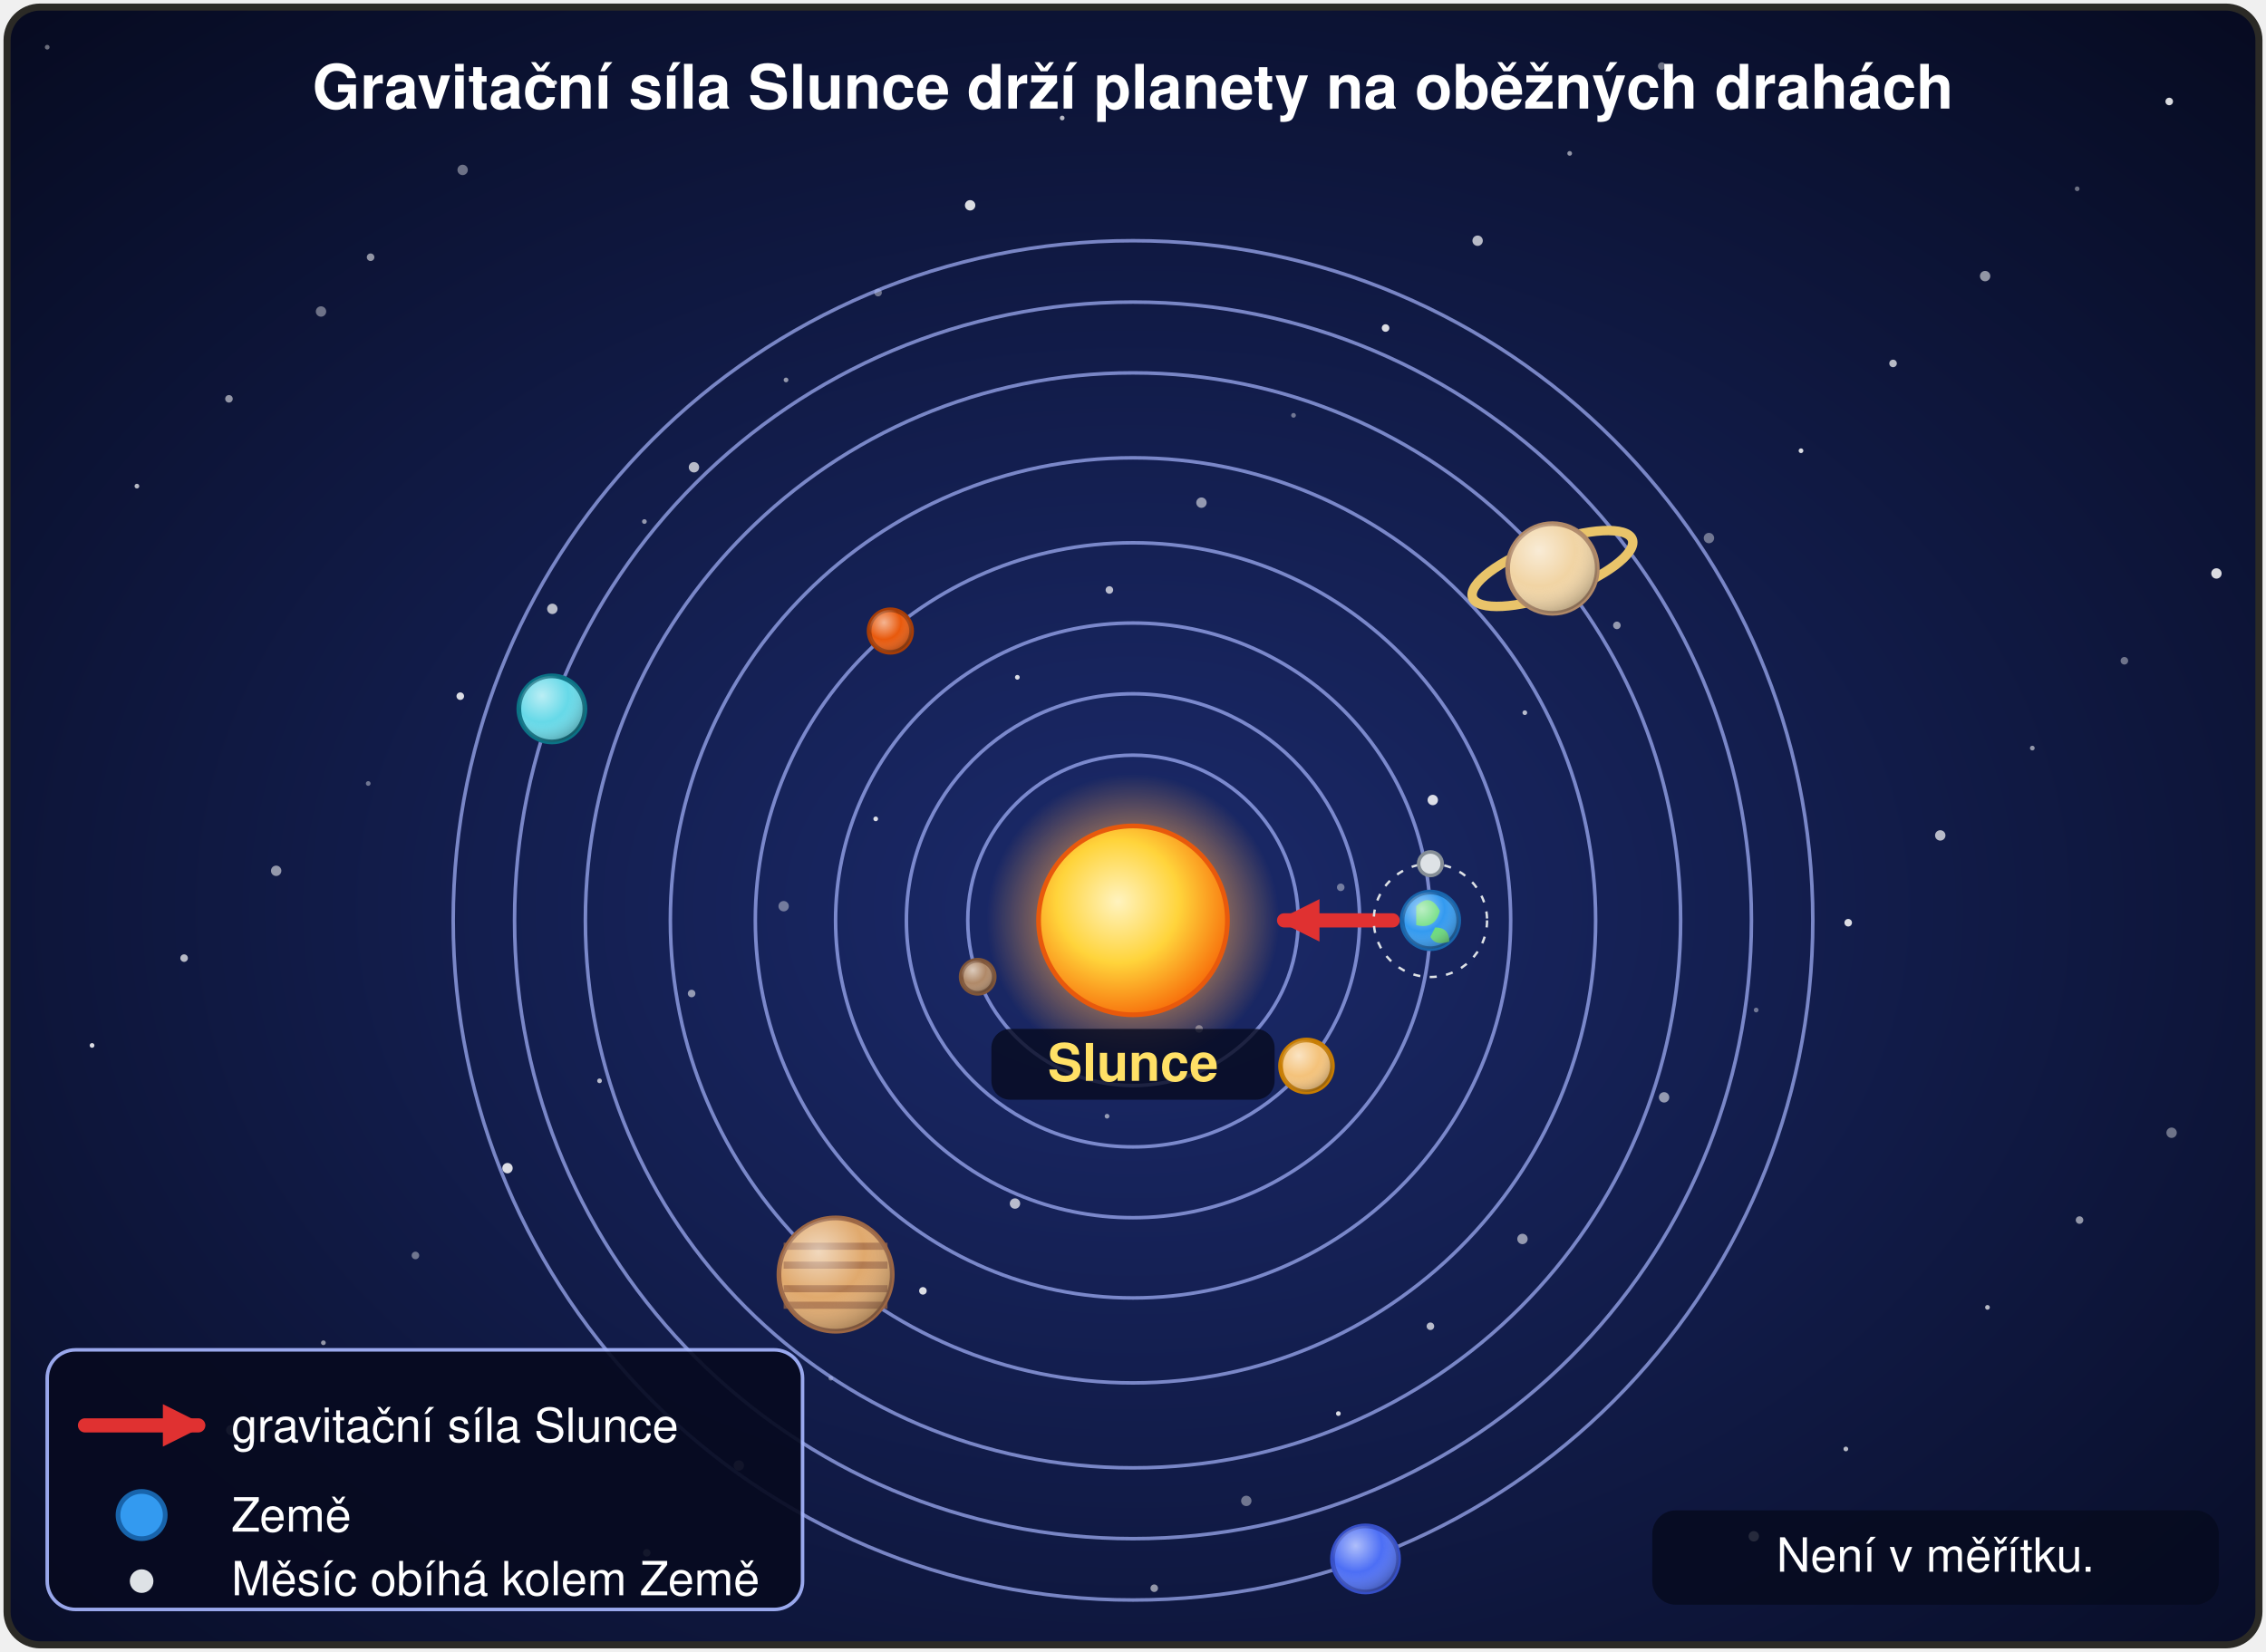
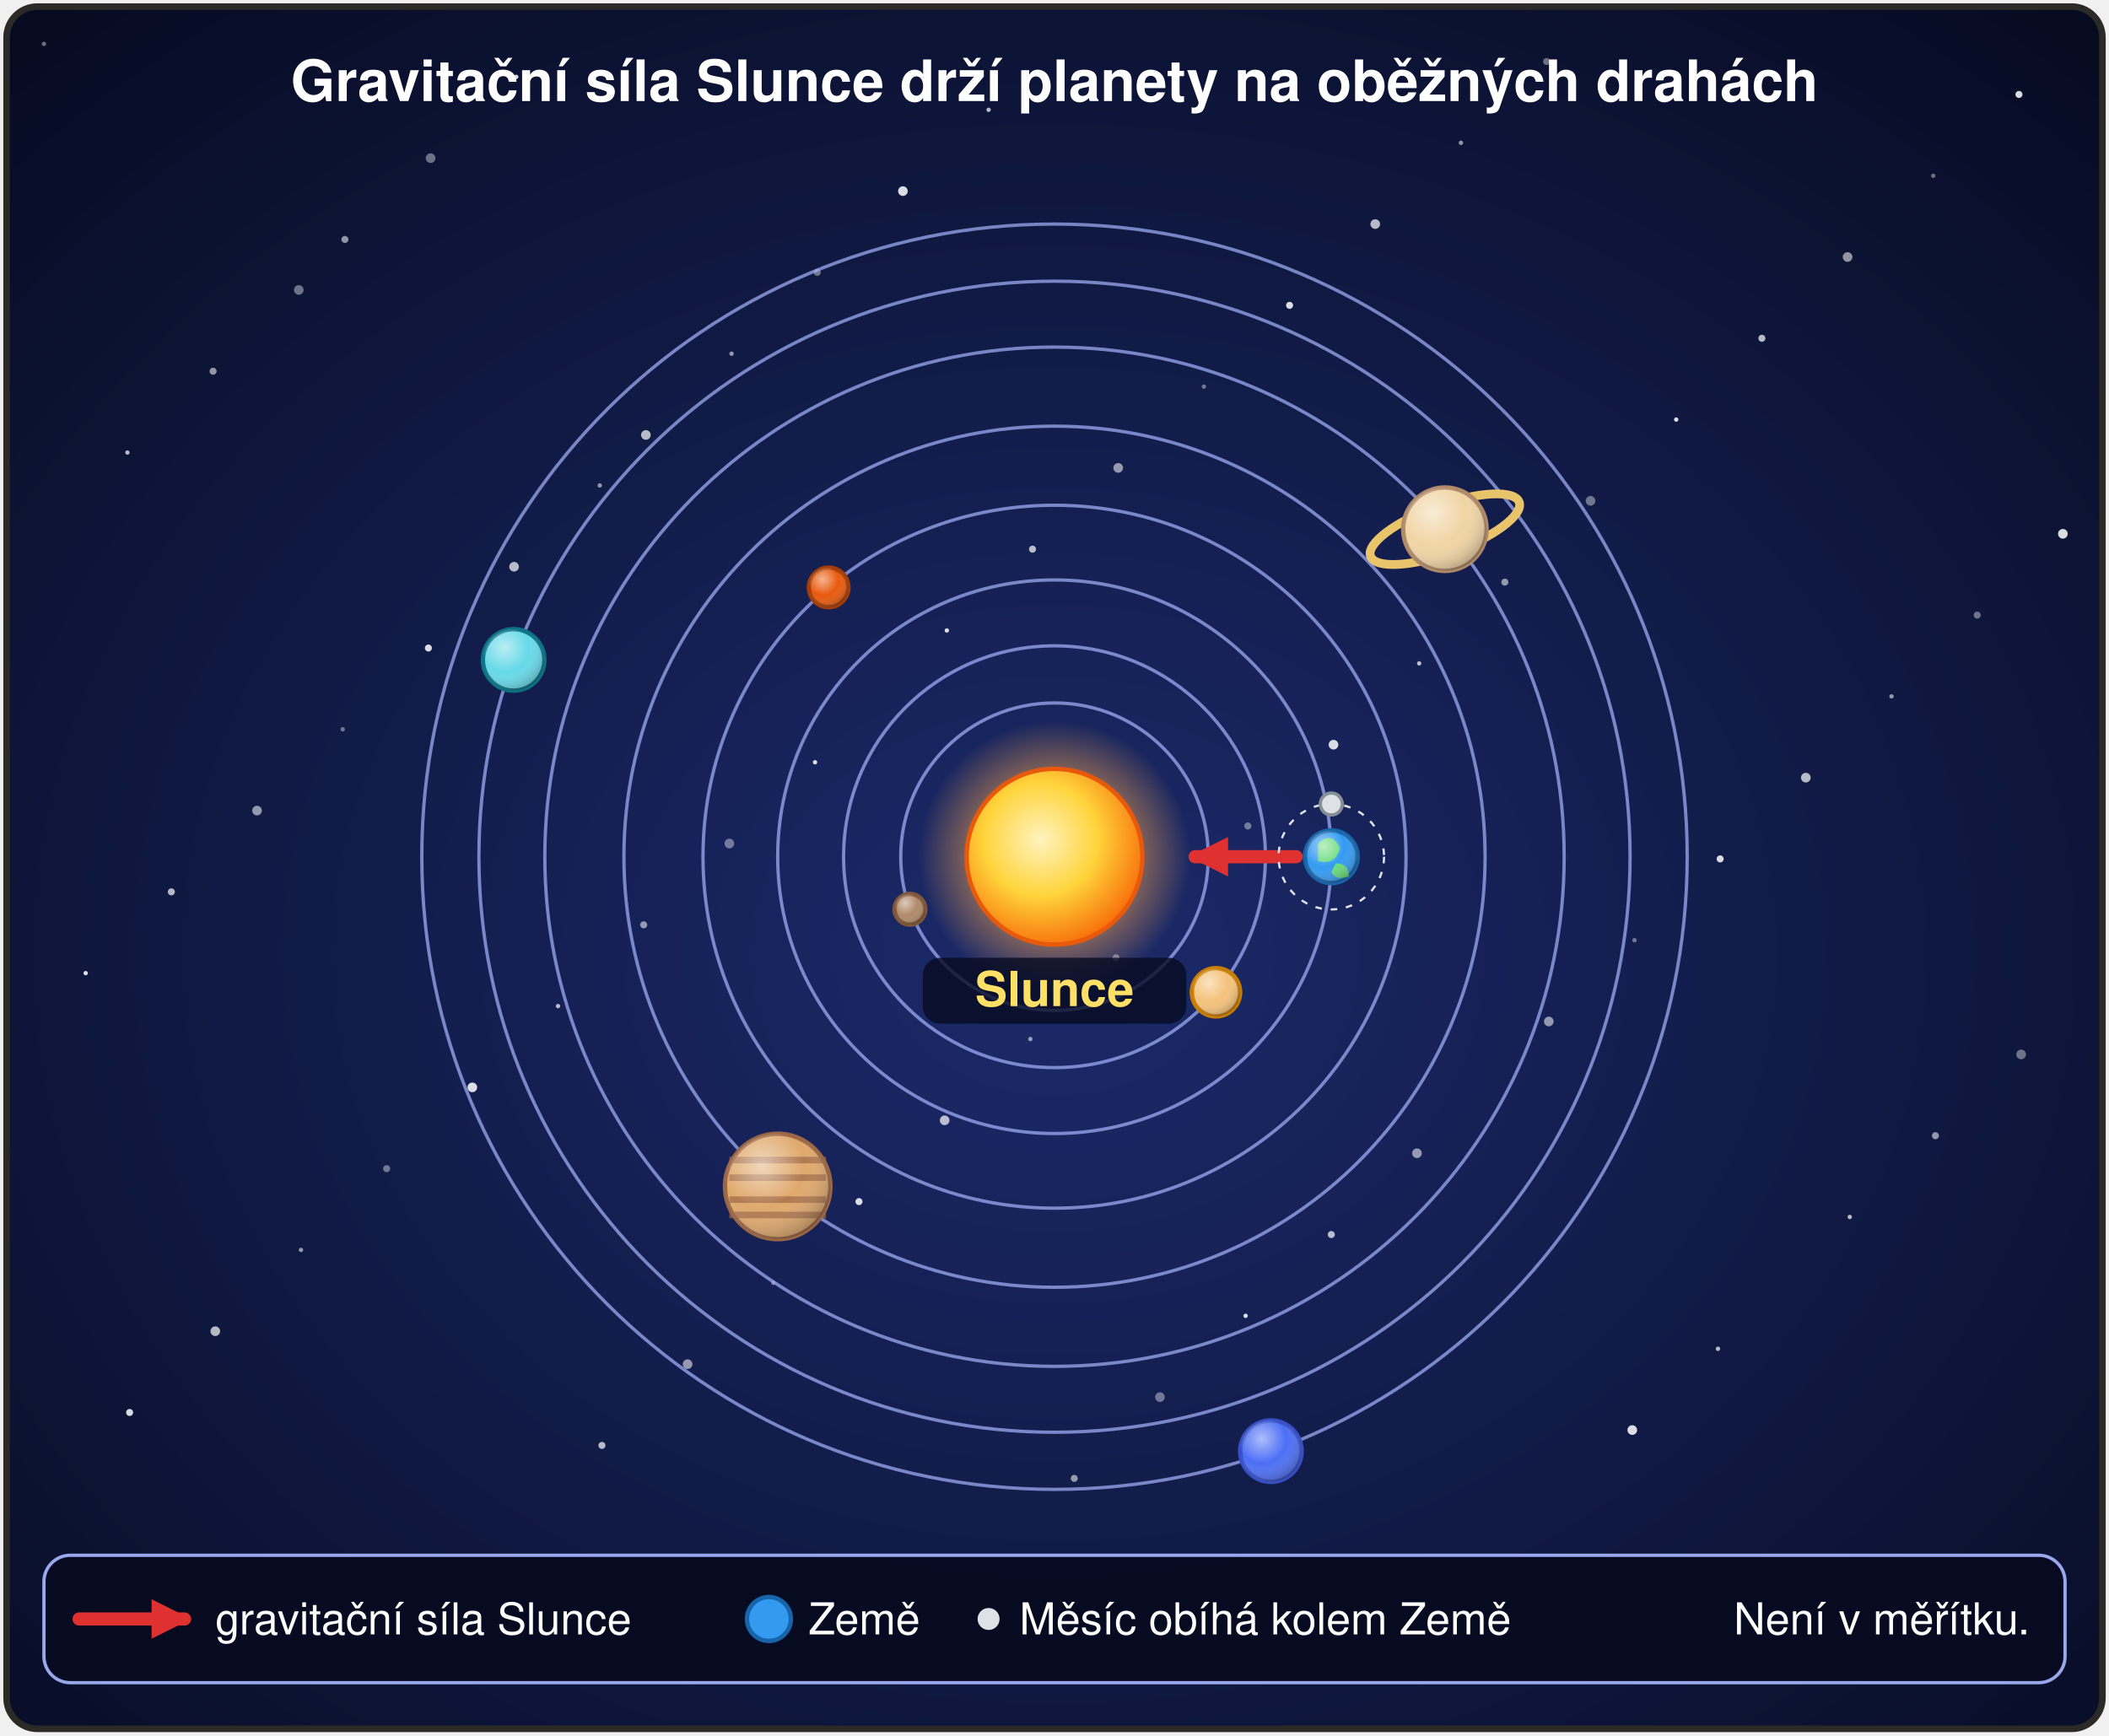
- <svg xmlns="http://www.w3.org/2000/svg" xml:space="preserve" viewBox="0 0 960 700" font-family="'Segoe UI', Helvetica, Arial, sans-serif" role="img" aria-label="Sluneční soustava shora: uprostřed Slunce, kolem něj na oběžných drahách osm planet. Planety obíhají kolem Slunce, kolem Země obíhá Měsíc. Na Zemi působí červená šipka gravitační síly Slunce, míří ke Slunci.">
+ <svg xmlns="http://www.w3.org/2000/svg" xml:space="preserve" viewBox="0 0 960 790" font-family="'Segoe UI', Helvetica, Arial, sans-serif" role="img" aria-label="Sluneční soustava shora: uprostřed Slunce, kolem něj na oběžných drahách osm planet. Planety obíhají kolem Slunce, kolem Země obíhá Měsíc. Na Zemi působí červená šipka gravitační síly Slunce, míří ke Slunci.">
  <style>
/* Planety obíhají kolem Slunce, Měsíc kolem Země (smyčka). Bez animace (prefers-reduced-motion) zůstávají planety v polohách z atributů. */
.o-merkur { transform-box: view-box; transform-origin: 480px 390px; animation: obeh 6s linear infinite; }
.o-venuse { transform-box: view-box; transform-origin: 480px 390px; animation: obeh 10s linear infinite; }
.o-zeme { transform-box: view-box; transform-origin: 480px 390px; animation: obeh 16s linear infinite; }
.o-mars { transform-box: view-box; transform-origin: 480px 390px; animation: obeh 24s linear infinite; }
.o-jupiter { transform-box: view-box; transform-origin: 480px 390px; animation: obeh 40s linear infinite; }
.o-saturn { transform-box: view-box; transform-origin: 480px 390px; animation: obeh 56s linear infinite; }
.o-uran { transform-box: view-box; transform-origin: 480px 390px; animation: obeh 72s linear infinite; }
.o-neptun { transform-box: view-box; transform-origin: 480px 390px; animation: obeh 90s linear infinite; }
.o-mesic { transform-box: view-box; transform-origin: 606px 390px; animation: obeh 2.4s linear infinite; }
@keyframes obeh { from { transform: rotate(0deg); } to { transform: rotate(-360deg); } }
@media (prefers-reduced-motion: reduce) { .o-merkur, .o-venuse, .o-zeme, .o-mars, .o-jupiter, .o-saturn, .o-uran, .o-neptun, .o-mesic { animation: none; } }
</style>
  <defs>
    <marker id="b-cer" markerUnits="userSpaceOnUse" markerWidth="26" markerHeight="26" refX="23" refY="13" orient="auto">
      <path d="M0,0 L26,13 L0,26 z" fill="#e03131" />
    </marker>
    <marker id="a-cer" markerUnits="userSpaceOnUse" markerWidth="18" markerHeight="18" refX="15" refY="9" orient="auto">
      <path d="M0,0 L18,9 L0,18 z" fill="#e03131" />
    </marker>
    <marker id="b-mod" markerUnits="userSpaceOnUse" markerWidth="26" markerHeight="26" refX="23" refY="13" orient="auto">
      <path d="M0,0 L26,13 L0,26 z" fill="#1971c2" />
    </marker>
    <marker id="b-ink" markerUnits="userSpaceOnUse" markerWidth="26" markerHeight="26" refX="23" refY="13" orient="auto-start-reverse">
      <path d="M0,0 L26,13 L0,26 z" fill="#2b2a26" />
    </marker>
    <marker id="b-bila" markerUnits="userSpaceOnUse" markerWidth="34" markerHeight="34" refX="27" refY="17" orient="auto-start-reverse">
      <path d="M0,0 L34,17 L0,34 z" fill="#ffffff" />
    </marker>
    <radialGradient id="vesmir06" cx="0.5" cy="0.55" r="0.75">
      <stop offset="0" stop-color="#1b2a6b" />
      <stop offset="1" stop-color="#060a1f" />
    </radialGradient>
    <radialGradient id="slunce06" cx="0.42" cy="0.4" r="0.65">
      <stop offset="0" stop-color="#fff3bf" />
      <stop offset="0.5" stop-color="#ffd43b" />
      <stop offset="1" stop-color="#f76707" />
    </radialGradient>
    <radialGradient id="zar06" cx="0.5" cy="0.5" r="0.5">
      <stop offset="0.55" stop-color="#ffa94d" stop-opacity="0.55" />
      <stop offset="1" stop-color="#ffa94d" stop-opacity="0" />
    </radialGradient>
    <radialGradient id="koule06" cx="0.35" cy="0.3" r="0.8">
      <stop offset="0" stop-color="#ffffff" stop-opacity="0.55" />
      <stop offset="0.5" stop-color="#ffffff" stop-opacity="0" />
      <stop offset="1" stop-color="#000000" stop-opacity="0.35" />
    </radialGradient>
  </defs>
-   <rect x="3" y="3" width="954" height="694" rx="14" fill="url(#vesmir06)" stroke="#2b2a26" stroke-width="3" />
+   <rect x="3" y="3" width="954" height="784" rx="14" fill="url(#vesmir06)" stroke="#2b2a26" stroke-width="3" />
  <circle cx="20" cy="20" r="1.0" fill="#ffffff" opacity="0.40" />
  <circle cx="157" cy="109" r="1.6" fill="#ffffff" opacity="0.55" />
  <circle cx="294" cy="198" r="2.2" fill="#ffffff" opacity="0.70" />
  <circle cx="431" cy="287" r="1.0" fill="#ffffff" opacity="0.85" />
  <circle cx="568" cy="376" r="1.6" fill="#ffffff" opacity="0.40" />
  <circle cx="705" cy="465" r="2.2" fill="#ffffff" opacity="0.55" />
  <circle cx="842" cy="554" r="1.0" fill="#ffffff" opacity="0.70" />
  <circle cx="59" cy="643" r="1.6" fill="#ffffff" opacity="0.85" />
  <circle cx="196" cy="72" r="2.2" fill="#ffffff" opacity="0.40" />
  <circle cx="333" cy="161" r="1.0" fill="#ffffff" opacity="0.55" />
  <circle cx="470" cy="250" r="1.6" fill="#ffffff" opacity="0.70" />
  <circle cx="607" cy="339" r="2.2" fill="#ffffff" opacity="0.85" />
  <circle cx="744" cy="428" r="1.0" fill="#ffffff" opacity="0.40" />
  <circle cx="881" cy="517" r="1.6" fill="#ffffff" opacity="0.55" />
  <circle cx="98" cy="606" r="2.2" fill="#ffffff" opacity="0.70" />
  <circle cx="235" cy="35" r="1.0" fill="#ffffff" opacity="0.85" />
  <circle cx="372" cy="124" r="1.6" fill="#ffffff" opacity="0.40" />
  <circle cx="509" cy="213" r="2.2" fill="#ffffff" opacity="0.55" />
  <circle cx="646" cy="302" r="1.0" fill="#ffffff" opacity="0.70" />
  <circle cx="783" cy="391" r="1.6" fill="#ffffff" opacity="0.85" />
  <circle cx="920" cy="480" r="2.2" fill="#ffffff" opacity="0.40" />
  <circle cx="137" cy="569" r="1.0" fill="#ffffff" opacity="0.55" />
  <circle cx="274" cy="658" r="1.6" fill="#ffffff" opacity="0.70" />
  <circle cx="411" cy="87" r="2.2" fill="#ffffff" opacity="0.85" />
  <circle cx="548" cy="176" r="1.0" fill="#ffffff" opacity="0.40" />
  <circle cx="685" cy="265" r="1.6" fill="#ffffff" opacity="0.55" />
  <circle cx="822" cy="354" r="2.2" fill="#ffffff" opacity="0.70" />
  <circle cx="39" cy="443" r="1.0" fill="#ffffff" opacity="0.85" />
  <circle cx="176" cy="532" r="1.6" fill="#ffffff" opacity="0.40" />
  <circle cx="313" cy="621" r="2.2" fill="#ffffff" opacity="0.55" />
  <circle cx="450" cy="50" r="1.0" fill="#ffffff" opacity="0.70" />
  <circle cx="587" cy="139" r="1.6" fill="#ffffff" opacity="0.85" />
  <circle cx="724" cy="228" r="2.2" fill="#ffffff" opacity="0.40" />
  <circle cx="861" cy="317" r="1.0" fill="#ffffff" opacity="0.55" />
  <circle cx="78" cy="406" r="1.6" fill="#ffffff" opacity="0.70" />
  <circle cx="215" cy="495" r="2.2" fill="#ffffff" opacity="0.85" />
  <circle cx="352" cy="584" r="1.0" fill="#ffffff" opacity="0.40" />
  <circle cx="489" cy="673" r="1.6" fill="#ffffff" opacity="0.55" />
  <circle cx="626" cy="102" r="2.2" fill="#ffffff" opacity="0.70" />
  <circle cx="763" cy="191" r="1.0" fill="#ffffff" opacity="0.85" />
  <circle cx="900" cy="280" r="1.6" fill="#ffffff" opacity="0.40" />
  <circle cx="117" cy="369" r="2.2" fill="#ffffff" opacity="0.55" />
  <circle cx="254" cy="458" r="1.0" fill="#ffffff" opacity="0.70" />
  <circle cx="391" cy="547" r="1.6" fill="#ffffff" opacity="0.85" />
  <circle cx="528" cy="636" r="2.2" fill="#ffffff" opacity="0.40" />
  <circle cx="665" cy="65" r="1.0" fill="#ffffff" opacity="0.55" />
  <circle cx="802" cy="154" r="1.6" fill="#ffffff" opacity="0.70" />
  <circle cx="939" cy="243" r="2.2" fill="#ffffff" opacity="0.85" />
  <circle cx="156" cy="332" r="1.0" fill="#ffffff" opacity="0.40" />
  <circle cx="293" cy="421" r="1.6" fill="#ffffff" opacity="0.55" />
  <circle cx="430" cy="510" r="2.2" fill="#ffffff" opacity="0.70" />
  <circle cx="567" cy="599" r="1.0" fill="#ffffff" opacity="0.85" />
  <circle cx="704" cy="28" r="1.6" fill="#ffffff" opacity="0.40" />
  <circle cx="841" cy="117" r="2.2" fill="#ffffff" opacity="0.55" />
  <circle cx="58" cy="206" r="1.0" fill="#ffffff" opacity="0.70" />
  <circle cx="195" cy="295" r="1.6" fill="#ffffff" opacity="0.85" />
  <circle cx="332" cy="384" r="2.2" fill="#ffffff" opacity="0.40" />
  <circle cx="469" cy="473" r="1.0" fill="#ffffff" opacity="0.55" />
  <circle cx="606" cy="562" r="1.6" fill="#ffffff" opacity="0.70" />
  <circle cx="743" cy="651" r="2.2" fill="#ffffff" opacity="0.85" />
  <circle cx="880" cy="80" r="1.0" fill="#ffffff" opacity="0.40" />
  <circle cx="97" cy="169" r="1.6" fill="#ffffff" opacity="0.55" />
  <circle cx="234" cy="258" r="2.2" fill="#ffffff" opacity="0.70" />
  <circle cx="371" cy="347" r="1.0" fill="#ffffff" opacity="0.85" />
  <circle cx="508" cy="436" r="1.6" fill="#ffffff" opacity="0.40" />
  <circle cx="645" cy="525" r="2.2" fill="#ffffff" opacity="0.55" />
  <circle cx="782" cy="614" r="1.0" fill="#ffffff" opacity="0.70" />
  <circle cx="919" cy="43" r="1.6" fill="#ffffff" opacity="0.85" />
  <circle cx="136" cy="132" r="2.2" fill="#ffffff" opacity="0.40" />
  <circle cx="273" cy="221" r="1.0" fill="#ffffff" opacity="0.55" />
  <circle cx="480" cy="390" r="70" fill="none" stroke="#a5b4fc" stroke-width="1.5" opacity="0.7" />
  <circle cx="480" cy="390" r="96" fill="none" stroke="#a5b4fc" stroke-width="1.5" opacity="0.7" />
  <circle cx="480" cy="390" r="126" fill="none" stroke="#a5b4fc" stroke-width="1.5" opacity="0.7" />
  <circle cx="480" cy="390" r="160" fill="none" stroke="#a5b4fc" stroke-width="1.5" opacity="0.7" />
  <circle cx="480" cy="390" r="196" fill="none" stroke="#a5b4fc" stroke-width="1.5" opacity="0.7" />
  <circle cx="480" cy="390" r="232" fill="none" stroke="#a5b4fc" stroke-width="1.5" opacity="0.7" />
  <circle cx="480" cy="390" r="262" fill="none" stroke="#a5b4fc" stroke-width="1.5" opacity="0.7" />
  <circle cx="480" cy="390" r="288" fill="none" stroke="#a5b4fc" stroke-width="1.5" opacity="0.7" />
  <circle cx="480" cy="390" r="62" fill="url(#zar06)" />
  <circle cx="480" cy="390" r="40" fill="url(#slunce06)" stroke="#e8590c" stroke-width="2" />
  <g class="o-merkur">
    <circle cx="414.2" cy="413.9" r="7" fill="#b08968" stroke="#7f5539" stroke-width="2" />
    <circle cx="414.2" cy="413.9" r="7" fill="url(#koule06)" />
  </g>
  <g class="o-venuse">
    <circle cx="553.5" cy="451.7" r="11" fill="#f4c27a" stroke="#c77c02" stroke-width="2" />
    <circle cx="553.5" cy="451.7" r="11" fill="url(#koule06)" />
  </g>
  <g class="o-zeme">
    <circle cx="606.0" cy="390.0" r="12" fill="#339af0" stroke="#1864ab" stroke-width="2" />
    <path d="M600.0,384.0 q6,-6 10,2 q-2,8 -10,6 Z M608.0,393.0 q6,0 6,6 q-6,2 -8,-2 Z" fill="#69db7c" />
    <circle cx="606.0" cy="390.0" r="12" fill="url(#koule06)" />
    <line x1="590.0" y1="390.0" x2="544.0" y2="390.0" stroke="#e03131" stroke-width="6" stroke-linecap="round" marker-end="url(#a-cer)" />
    <g class="o-mesic">
      <circle cx="606.0" cy="390.0" r="24" fill="none" stroke="#dee2e6" stroke-width="1" stroke-dasharray="3 4" />
      <circle cx="606.0" cy="366.0" r="5" fill="#dee2e6" stroke="#868e96" stroke-width="1.5" />
    </g>
  </g>
  <g class="o-mars">
    <circle cx="377.2" cy="267.4" r="9" fill="#e8590c" stroke="#a63c06" stroke-width="2" />
    <circle cx="377.2" cy="267.4" r="9" fill="url(#koule06)" />
  </g>
  <g class="o-jupiter">
    <circle cx="354.0" cy="540.1" r="24" fill="#e0a96d" stroke="#9c6644" stroke-width="2" />
    <line x1="332.0" y1="528.1" x2="376.0" y2="528.1" stroke="#9c6644" stroke-width="3" opacity="0.7" />
    <line x1="332.0" y1="536.1" x2="376.0" y2="536.1" stroke="#9c6644" stroke-width="3" opacity="0.7" />
    <line x1="332.0" y1="546.1" x2="376.0" y2="546.1" stroke="#9c6644" stroke-width="3" opacity="0.7" />
    <line x1="332.0" y1="553.1" x2="376.0" y2="553.1" stroke="#9c6644" stroke-width="3" opacity="0.7" />
    <circle cx="354.0" cy="540.1" r="24" fill="url(#koule06)" />
  </g>
  <g class="o-saturn">
    <ellipse cx="657.7" cy="240.9" rx="36" ry="11" fill="none" stroke="#e9c46a" stroke-width="4" transform="rotate(-20 657.7 240.9)" />
    <circle cx="657.7" cy="240.9" r="19" fill="#f1d4a4" stroke="#b08968" stroke-width="2" />
    <circle cx="657.7" cy="240.9" r="19" fill="url(#koule06)" />
  </g>
  <g class="o-uran">
    <circle cx="233.8" cy="300.4" r="14" fill="#66d9e8" stroke="#0b7285" stroke-width="2" />
    <circle cx="233.8" cy="300.4" r="14" fill="url(#koule06)" />
  </g>
  <g class="o-neptun">
    <circle cx="578.5" cy="660.6" r="14" fill="#4c6ef5" stroke="#364fc7" stroke-width="2" />
    <circle cx="578.5" cy="660.6" r="14" fill="url(#koule06)" />
  </g>
  <text x="480" y="46" font-size="26" font-weight="bold" fill="#ffffff" text-anchor="middle">Gravitační síla Slunce drží planety na oběžných drahách</text>
  <rect x="420" y="436" width="120" height="30" rx="8" fill="#060a1f" opacity="0.8" />
  <text x="480" y="458" font-size="22" font-weight="bold" fill="#ffe066" text-anchor="middle">Slunce</text>
-   <rect x="20" y="572" width="320" height="110" rx="12" fill="#060a1f" stroke="#a5b4fc" stroke-width="1.5" opacity="0.92" />
-   <line x1="36.0" y1="604.0" x2="84.0" y2="604.0" stroke="#e03131" stroke-width="6" stroke-linecap="round" marker-end="url(#a-cer)" />
-   <text x="98" y="611" font-size="20" fill="#ffffff" text-anchor="start">gravitační síla Slunce</text>
-   <circle cx="60" cy="642" r="10" fill="#339af0" stroke="#1864ab" stroke-width="2" />
-   <text x="98" y="649" font-size="20" fill="#ffffff" text-anchor="start">Země</text>
-   <circle cx="60" cy="670" r="5" fill="#dee2e6" />
-   <text x="98" y="676" font-size="20" fill="#ffffff" text-anchor="start">Měsíc obíhá kolem Země</text>
-   <rect x="700" y="640" width="240" height="40" rx="10" fill="#060a1f" opacity="0.85" />
-   <text x="820" y="666" font-size="20" fill="#ffffff" text-anchor="middle">Není v měřítku.</text>
+   <rect x="20" y="708" width="920" height="58" rx="12" fill="#060a1f" stroke="#a5b4fc" stroke-width="1.5" opacity="0.92" />
+   <line x1="36.0" y1="737.0" x2="84.0" y2="737.0" stroke="#e03131" stroke-width="6" stroke-linecap="round" marker-end="url(#a-cer)" />
+   <text x="98" y="744" font-size="20" fill="#ffffff" text-anchor="start">gravitační síla Slunce</text>
+   <circle cx="350" cy="737" r="10" fill="#339af0" stroke="#1864ab" stroke-width="2" />
+   <text x="368" y="744" font-size="20" fill="#ffffff" text-anchor="start">Země</text>
+   <circle cx="450" cy="737" r="5" fill="#dee2e6" />
+   <text x="464" y="744" font-size="20" fill="#ffffff" text-anchor="start">Měsíc obíhá kolem Země</text>
+   <text x="924" y="744" font-size="20" fill="#ffffff" text-anchor="end">Není v měřítku.</text>
</svg>
